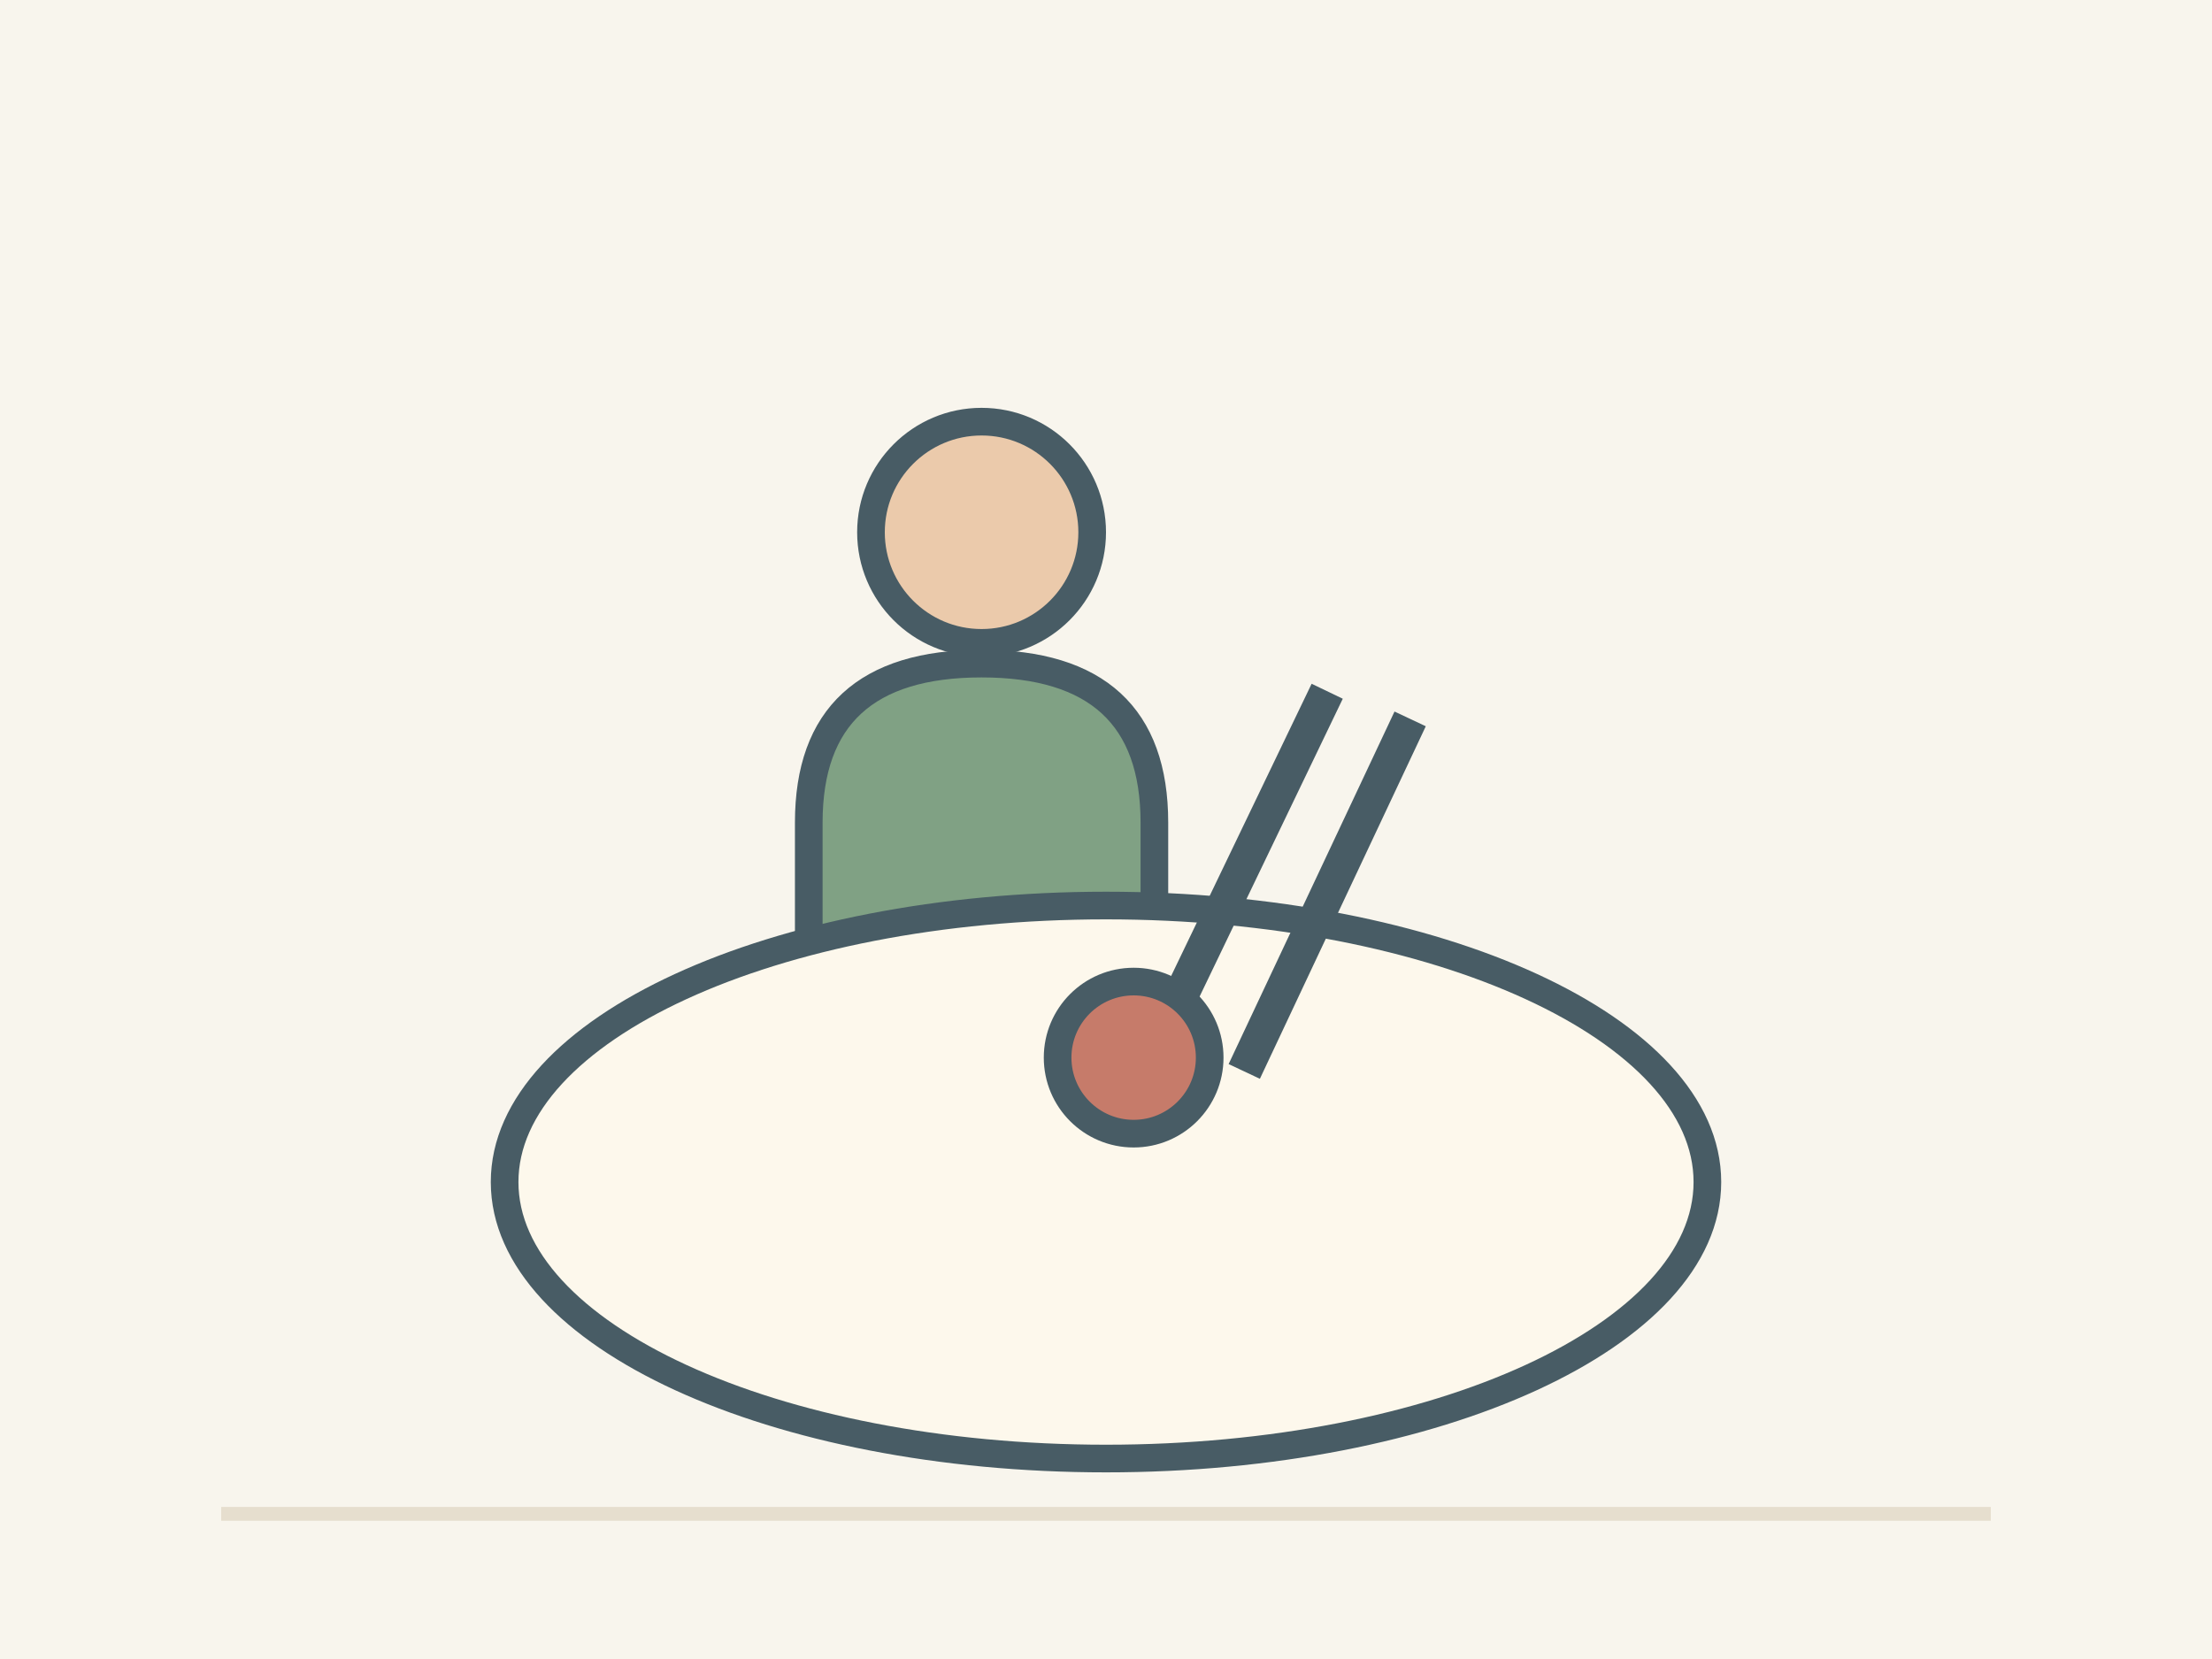
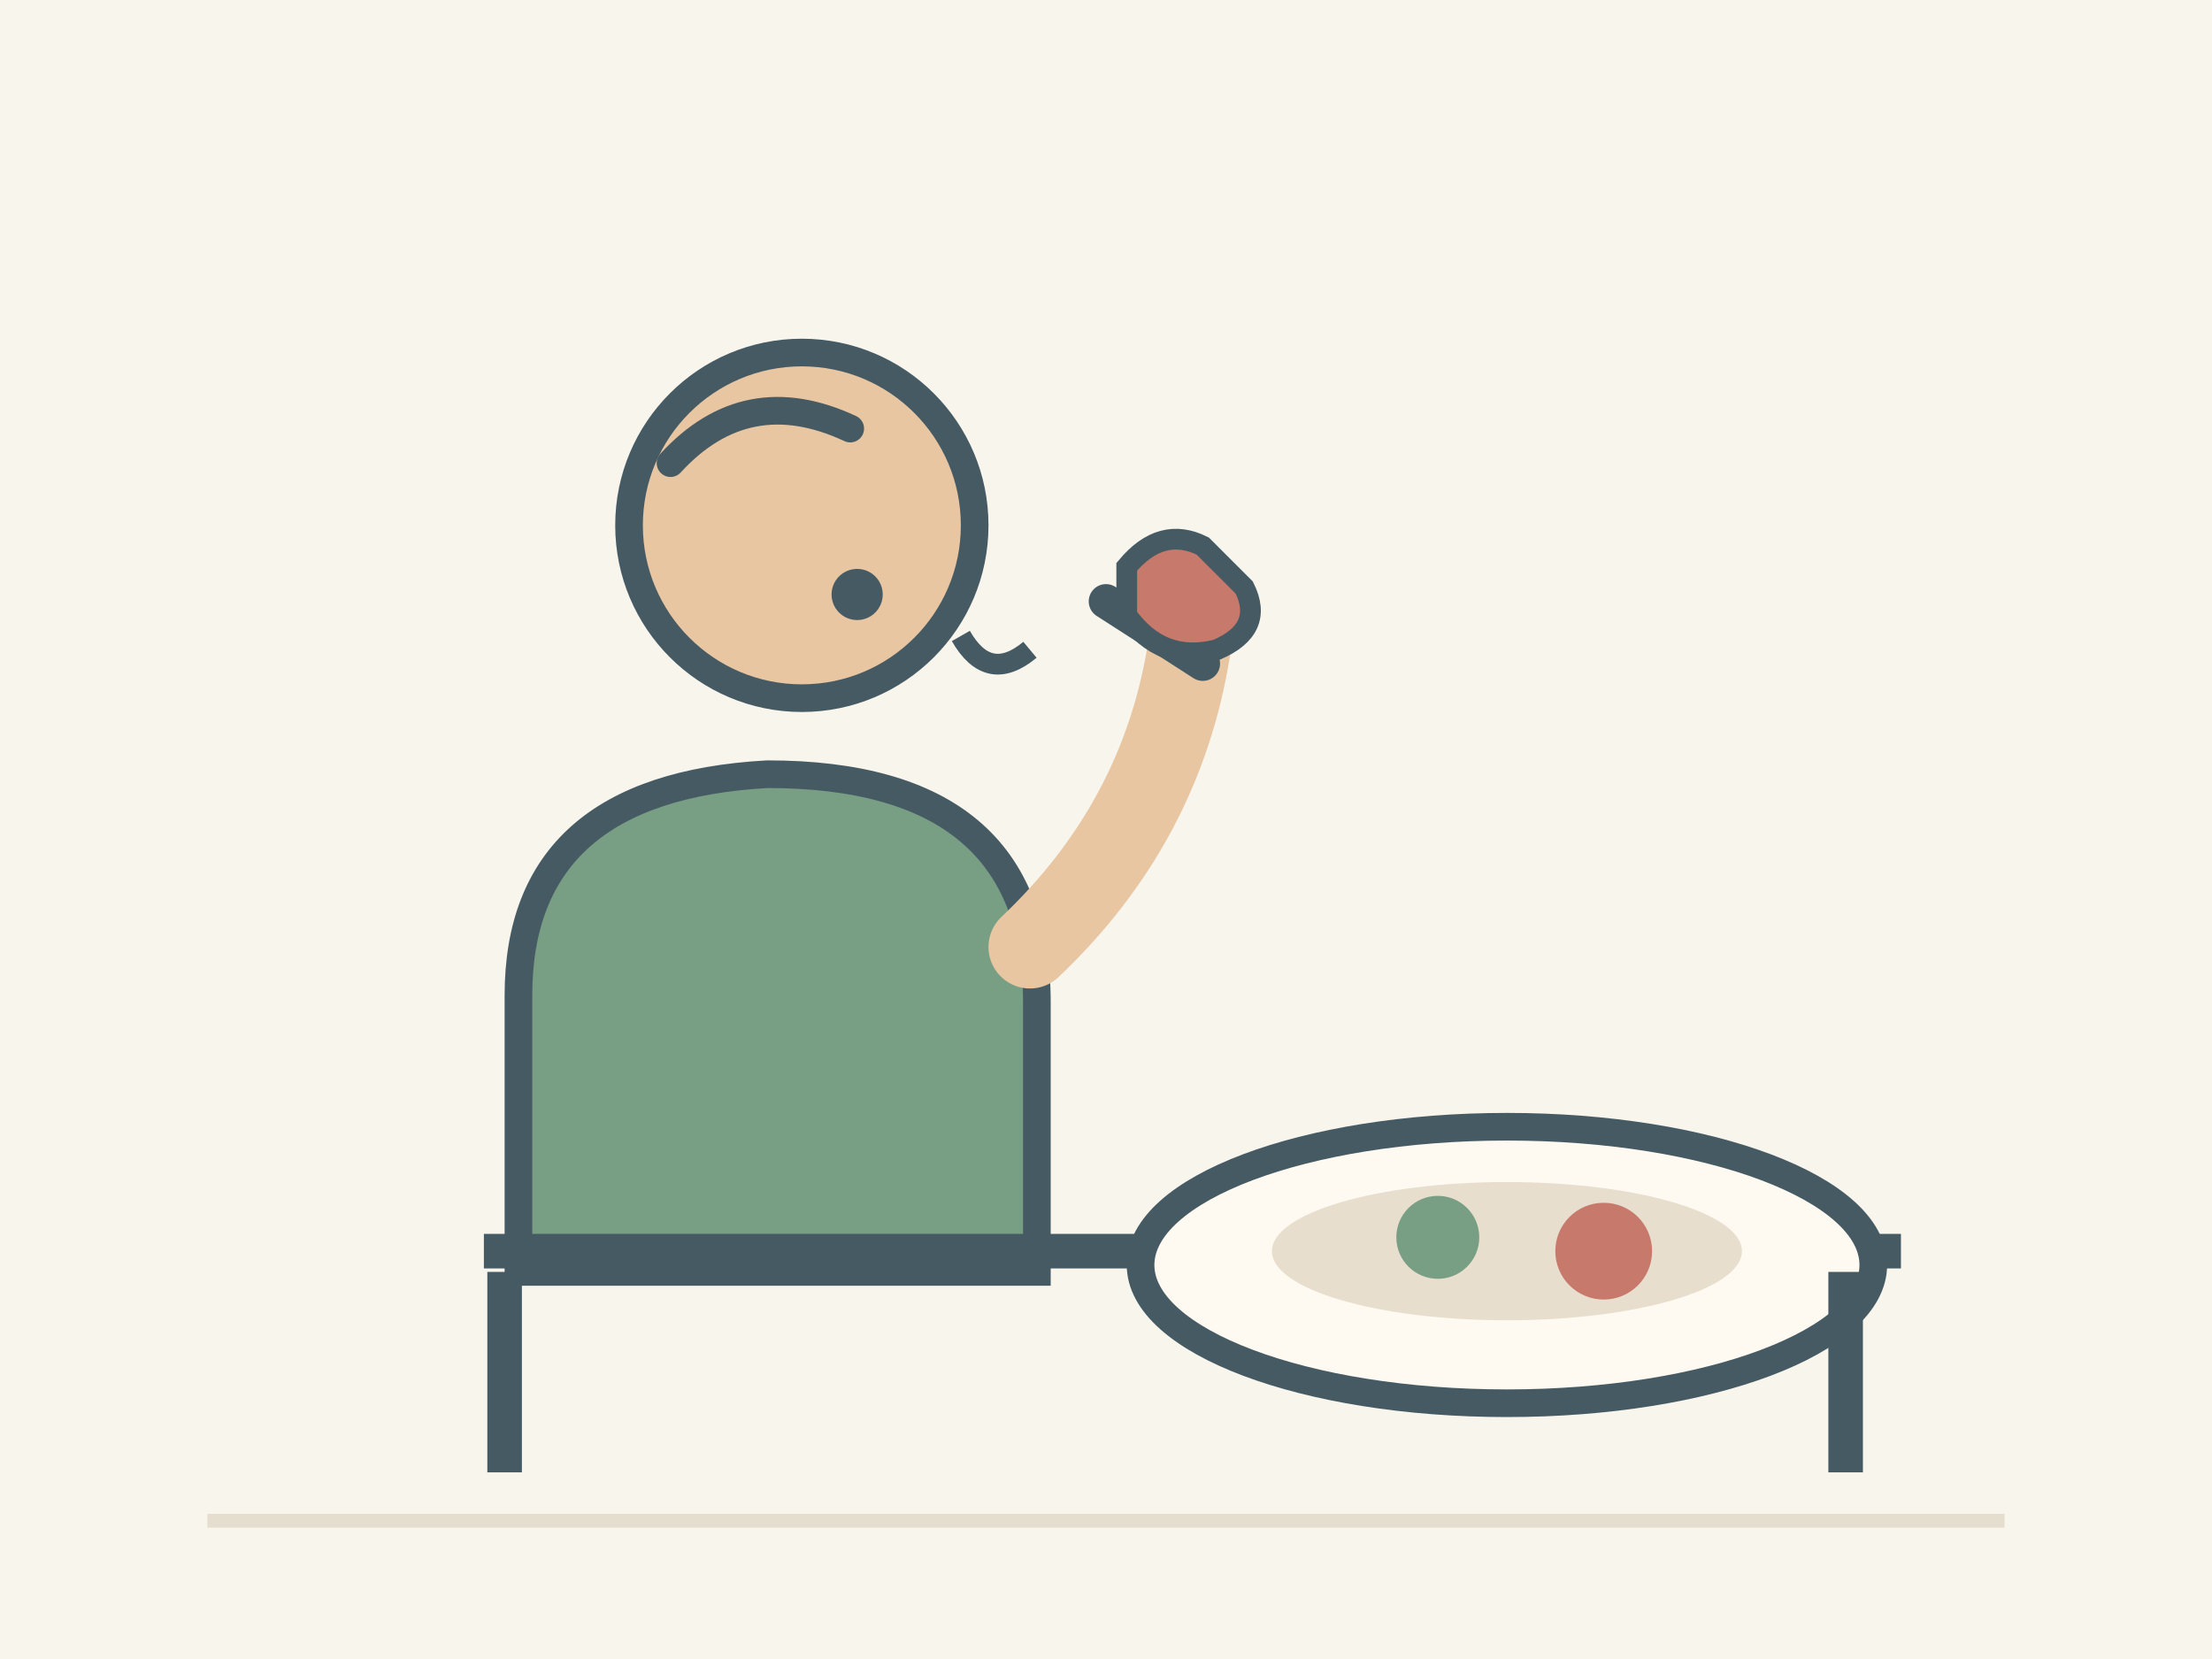
- <svg xmlns="http://www.w3.org/2000/svg" viewBox="0 0 320 240" width="320" height="240">
+ <svg xmlns="http://www.w3.org/2000/svg" width="320" height="240" viewBox="0 0 320 240">
  <rect width="320" height="240" fill="#f8f5ed" />
-   <path d="M32 219H288" stroke="#e6dece" fill="none" stroke-width="2" />
-   <circle cx="142" cy="77" r="16" fill="#ebcaab" stroke="#485c65" stroke-width="4" />
-   <path d="M117 146V119Q117 96 142 96Q167 96 167 119V146Z" fill="#80a184" stroke="#485c65" stroke-linecap="round" stroke-linejoin="round" stroke-width="4" />
-   <ellipse cx="160" cy="171" rx="87" ry="40" fill="#fdf8ec" stroke="#485c65" stroke-width="4" />
-   <line x1="192" y1="100" x2="167" y2="152" stroke="#485c65" stroke-width="5" />
-   <line x1="204" y1="104" x2="180" y2="155" stroke="#485c65" stroke-width="5" />
-   <circle cx="164" cy="153" r="11" fill="#c67b6a" stroke="#485c65" stroke-width="4" />
+   <path d="M30 220H290" fill="none" stroke="#e5decf" stroke-width="2" />
+   <path d="M75 184V144Q75 114 111 112Q150 112 150 145V184Z" fill="#789e84" stroke="#465a64" stroke-width="4" />
+   <circle cx="116" cy="76" r="25" fill="#e8c6a2" stroke="#465a64" stroke-width="4" />
+   <path d="M97 67Q108 55 123 62" fill="none" stroke="#465a64" stroke-width="4" stroke-linecap="round" />
+   <circle cx="124" cy="86" r="3.7" fill="#465a64" />
+   <path d="M139 92Q143 99 149 94" fill="none" stroke="#465a64" stroke-width="3" />
+   <path d="M149 137Q168 119 172 94" fill="none" stroke="#e8c6a2" stroke-width="12" stroke-linecap="round" />
+   <path d="M174 96L160 87" fill="none" stroke="#465a64" stroke-width="5" stroke-linecap="round" />
+   <path d="M163 82Q168 76 174 79L180 85Q183 91 176 94Q168 96 163 89Z" fill="#c7796b" stroke="#465a64" stroke-width="3" />
+   <path d="M70 181H275" stroke="#465a64" stroke-width="5" />
+   <ellipse cx="218" cy="183" rx="53" ry="20" fill="#fffaf1" stroke="#465a64" stroke-width="4" />
+   <ellipse cx="218" cy="181" rx="34" ry="10" fill="#e7dece" />
+   <circle cx="208" cy="179" r="6" fill="#789e84" />
+   <circle cx="232" cy="181" r="7" fill="#c7796b" />
+   <path d="M73 184V213M267 184V213" stroke="#465a64" stroke-width="5" />
</svg>
